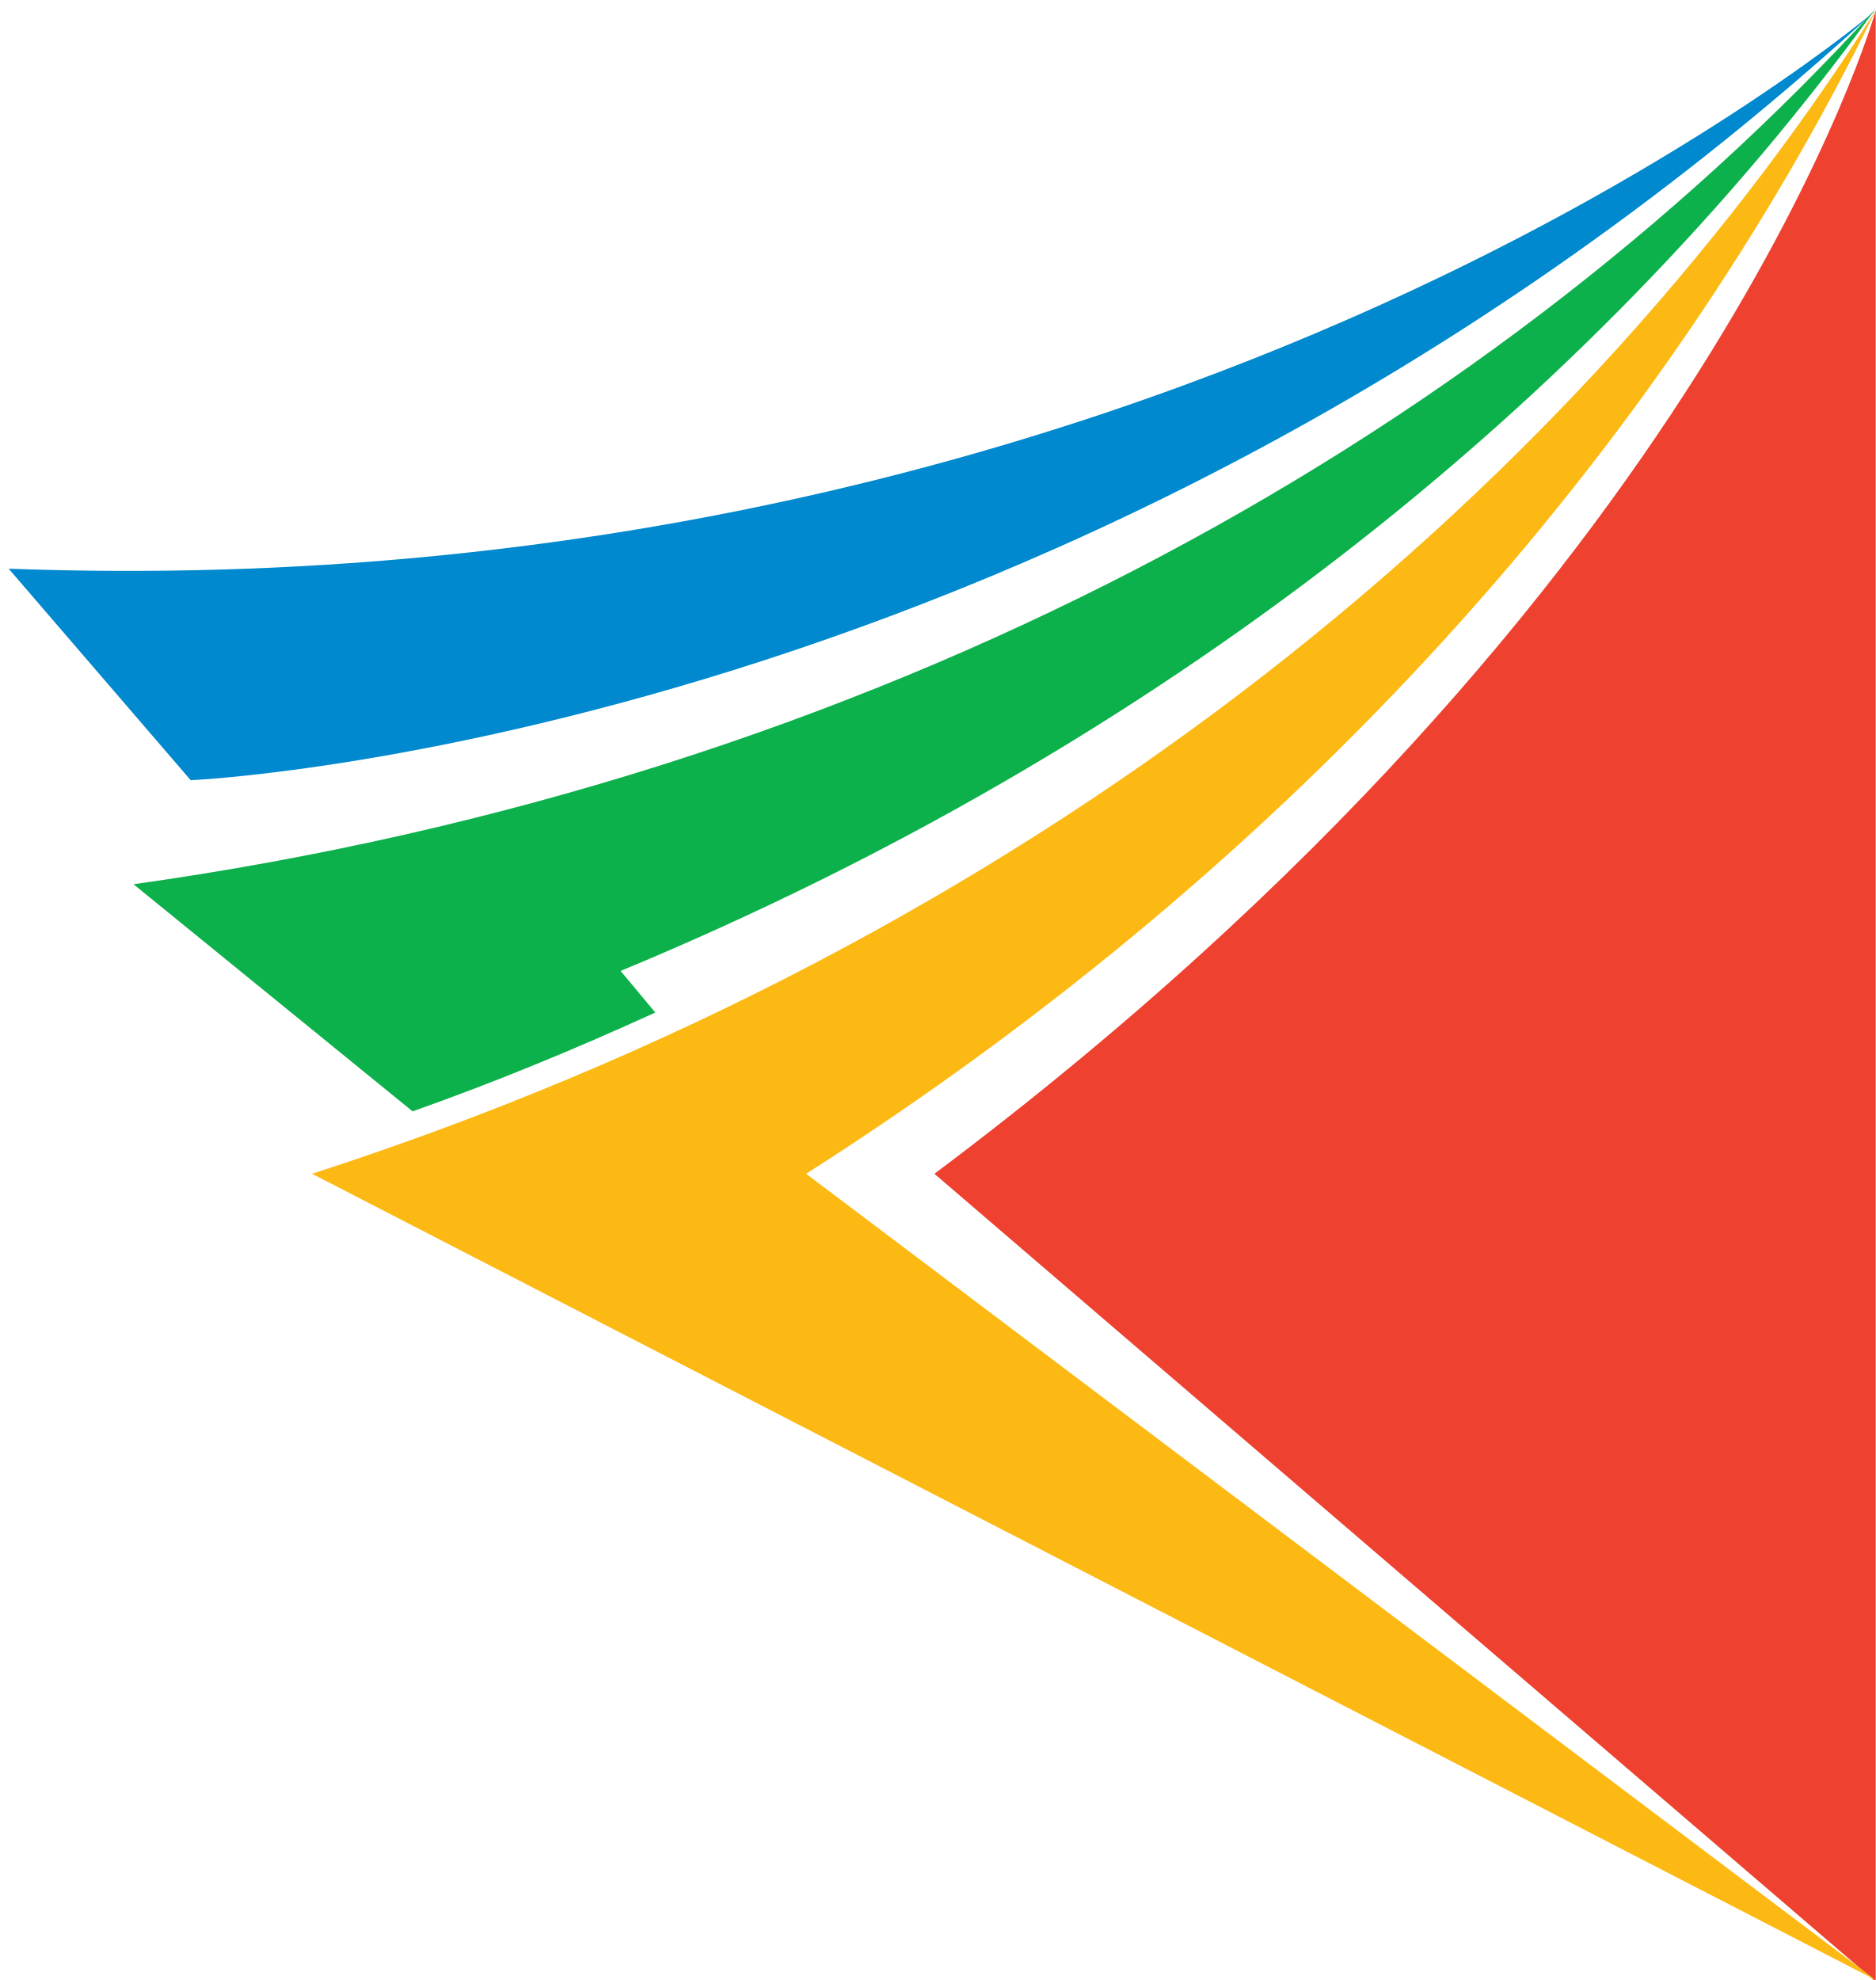
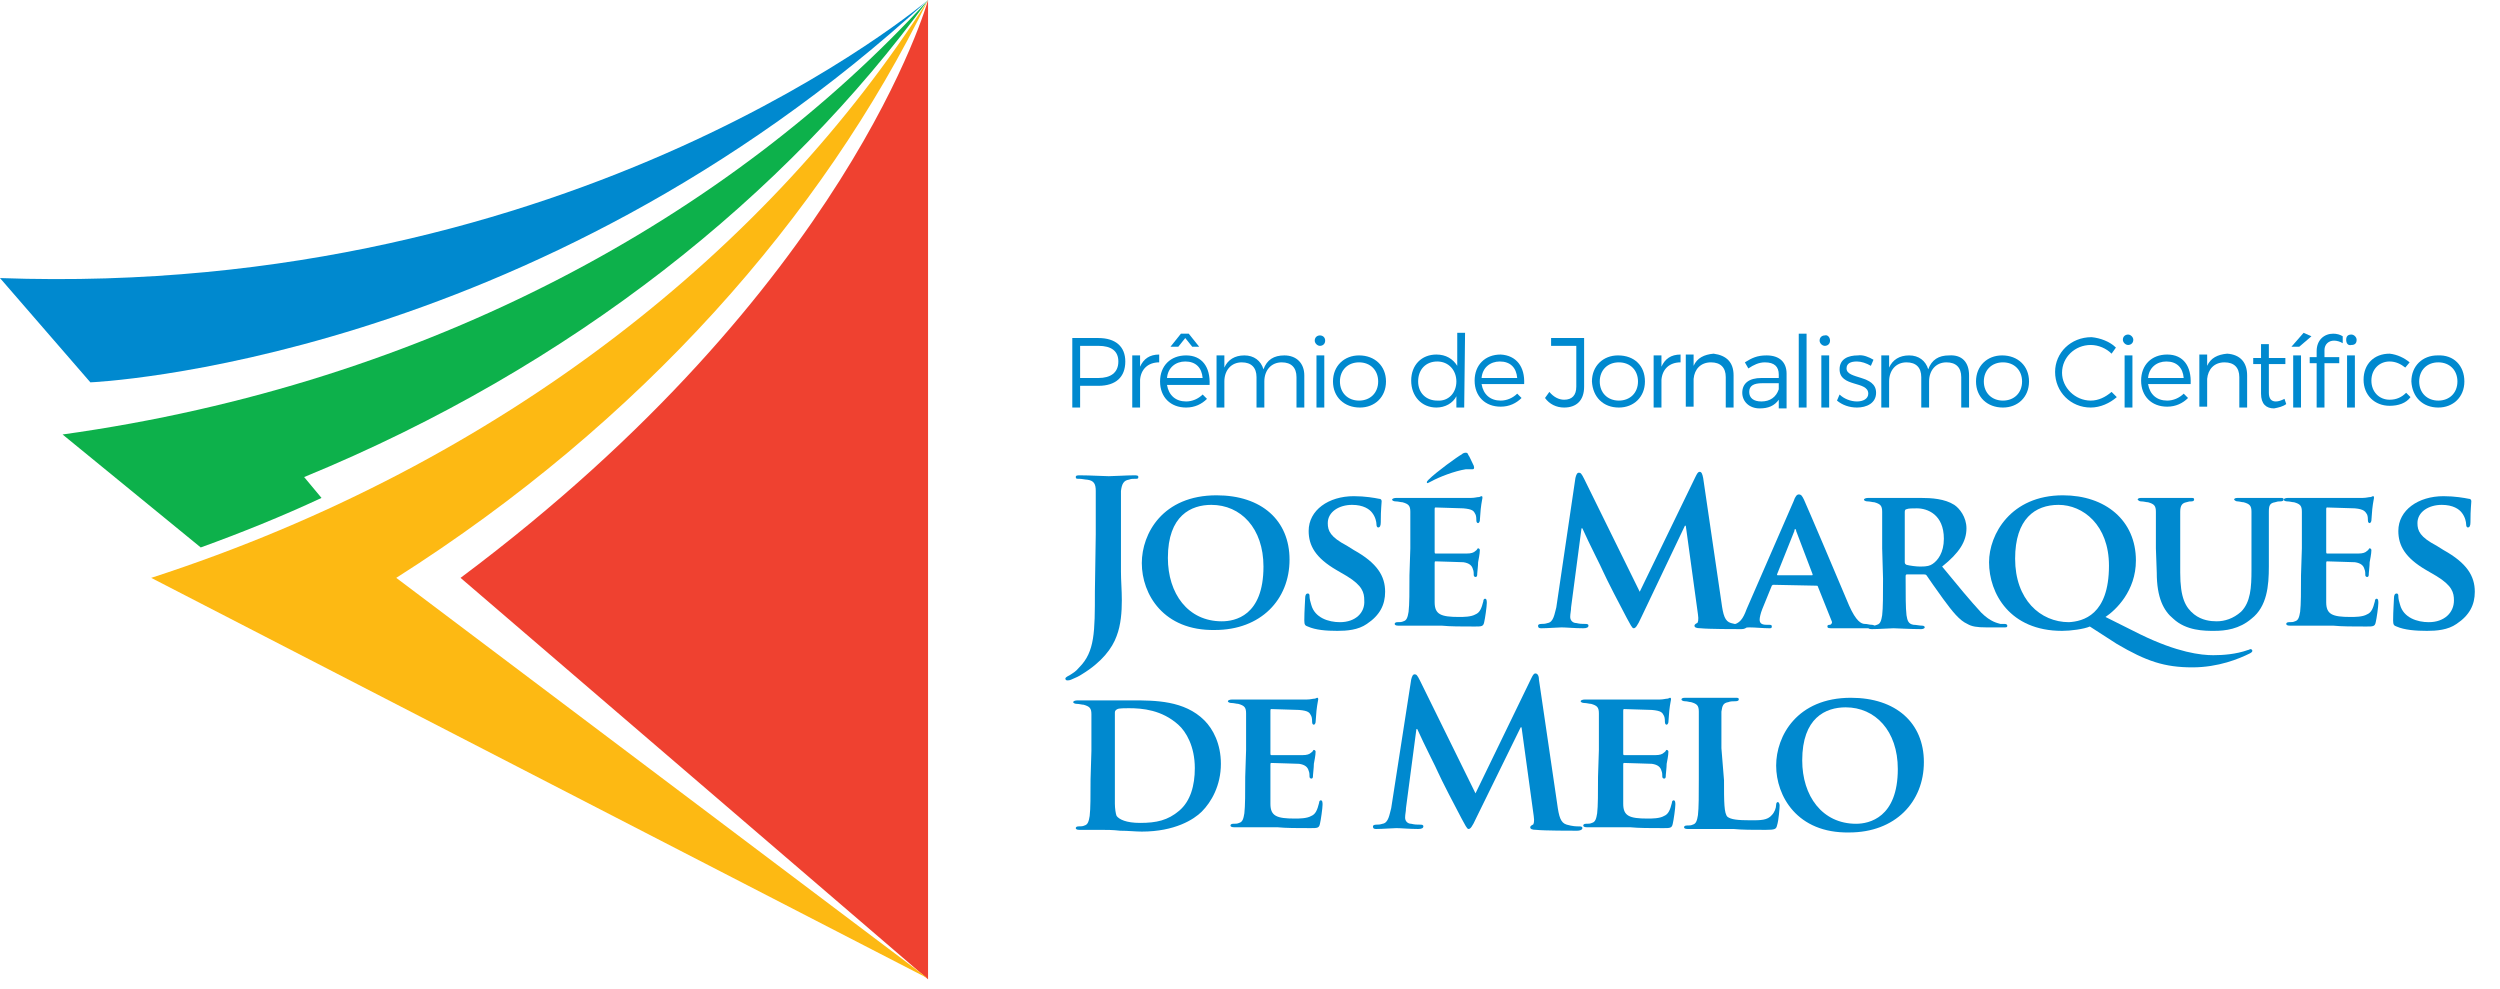
- <svg xmlns="http://www.w3.org/2000/svg" version="1.1" id="Camada_1" x="0px" y="0px" viewBox="0 0 108.2 114.2" style="enable-background:new 0 0 108.2 114.2;" xml:space="preserve">
+ <svg xmlns="http://www.w3.org/2000/svg" version="1.1" id="Camada_1" x="0px" y="0px" viewBox="0 0 287.7 113.8" style="enable-background:new 0 0 287.7 113.8;" xml:space="preserve">
  <style type="text/css">
- 	.st0{fill:#EF4130;}
- 	.st1{fill:#FDB913;}
- 	.st2{fill:#0DB14B;}
- 	.st3{fill:#0089CF;}
+ 	.st0{fill:#0089CF;}
+ 	.st1{fill:#EF4130;}
+ 	.st2{fill:#FDB913;}
+ 	.st3{fill:#0DB14B;}
</style>
-   <path class="st0" d="M108.2,0.6v113.7L53.9,67.7C99,33.9,108.2,0.6,108.2,0.6z" />
-   <path class="st1" d="M18,67.7c41.1-13.3,72.1-38.6,90.2-67.1C95.9,25.8,74.9,49.6,46.5,67.7l61.7,46.5L18,67.7z" />
-   <path class="st2" d="M35.8,56l2,2.4c-4.6,2.1-9.2,4-14,5.7L7.7,51c42.8-6,77.7-25.5,100.5-50.5C91.7,23.3,66.9,43.1,35.8,56z" />
-   <path class="st3" d="M108.2,0.6c0,0-40.6,34.7-107.7,32.2L11,45C11,45,62.3,42.8,108.2,0.6z" />
+   <g>
+     <g>
+       <path class="st0" d="M126.4,38.9c2,0,3.1,1,3.1,2.7c0,1.8-1.1,2.8-3.1,2.8l-2.1,0v2.5l-0.9,0l0-8L126.4,38.9z M124.3,43.5l2.1,0    c1.4,0,2.3-0.6,2.3-1.9c0-1.2-0.8-1.8-2.3-1.8l-2.1,0L124.3,43.5z" />
+       <path class="st0" d="M131.2,42.2c0.4-0.9,1.1-1.4,2.2-1.4l0,0.9c-1.3,0-2.1,0.8-2.2,2l0,3.2l-0.9,0l0-6l0.9,0L131.2,42.2z" />
+       <path class="st0" d="M139.2,44.3l-4.9,0c0.2,1.2,1,1.9,2.2,1.9c0.7,0,1.4-0.3,1.9-0.8l0.5,0.5c-0.6,0.6-1.4,1-2.4,1    c-1.8,0-3-1.2-3-3s1.2-3,3-3C138.3,40.9,139.3,42.2,139.2,44.3z M138.4,43.5c-0.1-1.2-0.8-1.9-2-1.9c-1.1,0-2,0.7-2.1,1.9    L138.4,43.5z M134.7,39.9l1.2-1.5l0.9,0l1.2,1.5l-0.8,0l-0.8-1l-0.8,1L134.7,39.9z" />
+       <path class="st0" d="M150.1,43.2l0,3.7l-0.9,0l0-3.5c0-1.1-0.6-1.7-1.7-1.7c-1.2,0-2,0.9-2,2.2l0,3l-0.9,0l0-3.5    c0-1.1-0.6-1.7-1.7-1.7c-1.2,0-2,0.9-2,2.2l0,3l-0.9,0l0-6l0.9,0l0,1.4c0.4-0.9,1.2-1.4,2.3-1.4c1.1,0,1.9,0.6,2.2,1.6    c0.4-1.1,1.2-1.6,2.4-1.6C149.2,40.9,150.1,41.8,150.1,43.2z" />
+       <path class="st0" d="M152.5,39.2c0,0.4-0.3,0.6-0.6,0.6c-0.3,0-0.6-0.3-0.6-0.6c0-0.4,0.3-0.6,0.6-0.6    C152.2,38.6,152.5,38.8,152.5,39.2z M151.5,46.9l0-6l0.9,0l0,6L151.5,46.9z" />
+       <path class="st0" d="M159.5,43.9c0,1.8-1.3,3-3,3c-1.8,0-3.1-1.2-3.1-3c0-1.8,1.3-3,3-3C158.2,40.9,159.5,42.1,159.5,43.9z     M154.2,43.9c0,1.3,0.9,2.2,2.2,2.2c1.3,0,2.2-0.9,2.2-2.2c0-1.3-0.9-2.2-2.2-2.2C155.1,41.7,154.2,42.6,154.2,43.9z" />
+       <path class="st0" d="M168.5,46.9l-0.9,0l0-1.3c-0.4,0.8-1.3,1.3-2.3,1.3c-1.7,0-2.9-1.3-2.9-3.1c0-1.8,1.2-3,2.9-3    c1.1,0,1.9,0.5,2.4,1.3l0-3.8l0.9,0L168.5,46.9z M167.6,43.9c0-1.3-0.9-2.3-2.2-2.3c-1.3,0-2.2,0.9-2.2,2.3c0,1.3,0.9,2.2,2.2,2.2    C166.7,46.2,167.6,45.2,167.6,43.9z" />
+       <path class="st0" d="M175.4,44.2l-4.9,0c0.2,1.2,1,1.9,2.2,1.9c0.7,0,1.4-0.3,1.9-0.8l0.5,0.5c-0.6,0.6-1.4,1-2.4,1    c-1.8,0-3-1.2-3-3s1.2-3,3-3C174.5,40.9,175.5,42.2,175.4,44.2z M174.6,43.5c-0.1-1.2-0.8-1.9-2-1.9c-1.1,0-2,0.7-2.1,1.9    L174.6,43.5z" />
+       <path class="st0" d="M182.3,44.5c0,1.6-0.9,2.4-2.3,2.4c-0.9,0-1.7-0.4-2.2-1.1l0.5-0.7c0.5,0.6,1.1,0.9,1.7,0.9    c0.9,0,1.4-0.5,1.4-1.5l0-4.7l-2.9,0l0-0.9l3.8,0L182.3,44.5z" />
+       <path class="st0" d="M189.3,43.9c0,1.8-1.3,3-3,3c-1.8,0-3-1.2-3.1-3c0-1.8,1.3-3,3-3C188.1,40.9,189.3,42.1,189.3,43.9z     M184.1,43.9c0,1.3,0.9,2.2,2.2,2.2c1.3,0,2.2-0.9,2.2-2.2c0-1.3-0.9-2.2-2.2-2.2C185,41.7,184.1,42.6,184.1,43.9z" />
+       <path class="st0" d="M191.2,42.2c0.4-0.9,1.1-1.4,2.2-1.4l0,0.9c-1.3,0-2.1,0.8-2.2,2l0,3.2l-0.9,0l0-6l0.9,0L191.2,42.2z" />
+       <path class="st0" d="M199.5,43.2l0,3.7l-0.9,0l0-3.5c0-1.1-0.6-1.7-1.7-1.7c-1.2,0-1.9,0.8-2,1.9l0,3.2l-0.9,0l0-6l0.9,0l0,1.3    c0.4-0.9,1.2-1.3,2.3-1.4C198.7,40.9,199.5,41.7,199.5,43.2z" />
+       <path class="st0" d="M204.7,46c-0.5,0.7-1.2,1-2.2,1c-1.2,0-2-0.8-2-1.8c0-1.1,0.8-1.7,2.2-1.7l2,0l0-0.4c0-0.9-0.5-1.4-1.6-1.4    c-0.7,0-1.3,0.3-1.9,0.7l-0.4-0.7c0.8-0.5,1.4-0.8,2.5-0.8c1.5,0,2.3,0.8,2.3,2.1l0,4l-0.9,0L204.7,46z M204.7,44.8l0-0.7l-1.9,0    c-1,0-1.5,0.3-1.5,1c0,0.7,0.5,1.1,1.4,1.1C203.7,46.2,204.4,45.7,204.7,44.8z" />
+       <path class="st0" d="M207,46.9l0-8.5l0.9,0l0,8.5L207,46.9z" />
+       <path class="st0" d="M210.6,39.2c0,0.4-0.3,0.6-0.6,0.6c-0.3,0-0.6-0.3-0.6-0.6c0-0.4,0.3-0.6,0.6-0.6    C210.3,38.5,210.6,38.8,210.6,39.2z M209.6,46.9l0-6l0.9,0l0,6L209.6,46.9z" />
+       <path class="st0" d="M215.6,41.4l-0.3,0.7c-0.5-0.3-1.1-0.5-1.6-0.5c-0.7,0-1.2,0.2-1.2,0.8c0,1.3,3.4,0.7,3.4,2.8    c0,1.2-1.1,1.7-2.2,1.7c-0.9,0-1.7-0.3-2.3-0.8l0.3-0.7c0.5,0.5,1.3,0.8,2,0.8c0.7,0,1.3-0.3,1.3-0.9c0-1.5-3.3-0.7-3.3-2.8    c0-1.2,1-1.6,2.1-1.6C214.4,40.8,215.1,41.1,215.6,41.4z" />
+       <path class="st0" d="M226.6,43.2l0,3.7l-0.9,0l0-3.5c0-1.1-0.6-1.7-1.7-1.7c-1.2,0-2,0.9-2,2.2l0,3l-0.9,0l0-3.5    c0-1.1-0.6-1.7-1.7-1.7c-1.2,0-2,0.9-2,2.2l0,3l-0.9,0l0-6l0.9,0l0,1.4c0.4-0.9,1.2-1.4,2.3-1.4c1.1,0,1.9,0.6,2.2,1.6    c0.4-1.1,1.2-1.6,2.4-1.6C225.8,40.8,226.6,41.7,226.6,43.2z" />
+       <path class="st0" d="M233.5,43.9c0,1.8-1.3,3-3,3c-1.8,0-3.1-1.2-3.1-3c0-1.8,1.3-3,3-3C232.2,40.9,233.5,42.1,233.5,43.9z     M228.3,43.9c0,1.3,0.9,2.2,2.2,2.2c1.3,0,2.2-0.9,2.2-2.2c0-1.3-0.9-2.2-2.2-2.2C229.2,41.7,228.3,42.6,228.3,43.9z" />
+       <path class="st0" d="M243.5,40l-0.5,0.7c-0.6-0.6-1.5-1-2.4-1c-1.8,0-3.3,1.4-3.3,3.2c0,1.7,1.5,3.2,3.3,3.2c0.9,0,1.7-0.4,2.4-1    l0.6,0.6c-0.8,0.7-1.9,1.2-3,1.2c-2.3,0-4.1-1.8-4.1-4.1c0-2.2,1.8-4,4.2-4C241.7,38.9,242.8,39.3,243.5,40z" />
+       <path class="st0" d="M245.5,39.1c0,0.4-0.3,0.6-0.6,0.6c-0.3,0-0.6-0.3-0.6-0.6c0-0.4,0.3-0.6,0.6-0.6    C245.2,38.5,245.5,38.8,245.5,39.1z M244.5,46.9l0-6l0.9,0l0,6L244.5,46.9z" />
+       <path class="st0" d="M252.1,44.2l-4.9,0c0.2,1.2,1,1.9,2.2,1.9c0.7,0,1.4-0.3,1.9-0.8l0.5,0.5c-0.6,0.6-1.4,1-2.4,1    c-1.8,0-3-1.2-3-3c0-1.8,1.2-3,3-3C251.3,40.8,252.2,42.2,252.1,44.2z M251.3,43.5c-0.1-1.2-0.8-1.9-2-1.9c-1.1,0-2,0.7-2.1,1.9    L251.3,43.5z" />
+       <path class="st0" d="M258.6,43.2l0,3.7l-0.9,0l0-3.5c0-1.1-0.6-1.7-1.7-1.7c-1.2,0-1.9,0.8-2,1.9l0,3.2l-0.9,0l0-6l0.9,0l0,1.3    c0.4-0.9,1.2-1.3,2.3-1.4C257.8,40.8,258.6,41.7,258.6,43.2z" />
+       <path class="st0" d="M263.1,46.5c-0.4,0.3-0.9,0.4-1.4,0.5c-0.9,0-1.5-0.5-1.5-1.7l0-3.4l-0.9,0l0-0.7l0.9,0l0-1.6l0.9,0l0,1.6    l1.9,0l0,0.7l-1.9,0l0,3.3c0,0.7,0.3,1,0.8,1c0.3,0,0.6-0.1,1-0.3L263.1,46.5z" />
+       <path class="st0" d="M264.6,39.9l-0.9,0l1.4-1.6l0.9,0.4L264.6,39.9z M263.9,46.9l0-6l0.9,0l0,6L263.9,46.9z" />
+       <path class="st0" d="M266.6,40.4c0-1.3,0.9-2,1.9-2c0.4,0,0.8,0.1,1.1,0.3l0,0.8c-0.3-0.2-0.7-0.3-1-0.3c-0.6,0-1.1,0.4-1.1,1.1    l0,0.8l1.7,0l0,0.7l-1.7,0l0,5.1l-0.9,0l0-5.1l-0.8,0l0-0.7l0.8,0L266.6,40.4z M270,39.1c0-0.4,0.2-0.6,0.6-0.6    c0.3,0,0.6,0.3,0.6,0.6c0,0.4-0.2,0.6-0.6,0.6C270.2,39.8,270,39.5,270,39.1z M271,40.9l0,6l-0.9,0l0-6L271,40.9z" />
+       <path class="st0" d="M277.3,41.7l-0.5,0.6c-0.5-0.4-1.1-0.7-1.8-0.7c-1.2,0-2.1,0.9-2.1,2.2c0,1.3,0.9,2.2,2.1,2.2    c0.8,0,1.4-0.3,1.9-0.8l0.5,0.5c-0.5,0.7-1.4,1-2.4,1c-1.7,0-3-1.2-3-3s1.2-3,3-3C275.9,40.8,276.7,41.2,277.3,41.7z" />
+       <path class="st0" d="M283.6,43.9c0,1.8-1.3,3-3,3c-1.8,0-3-1.2-3.1-3c0-1.8,1.3-3,3-3C282.4,40.8,283.6,42.1,283.6,43.9z     M278.4,43.9c0,1.3,0.9,2.2,2.2,2.2c1.3,0,2.2-0.9,2.2-2.2c0-1.3-0.9-2.2-2.2-2.2C279.3,41.7,278.4,42.6,278.4,43.9z" />
+     </g>
+     <g>
+       <g>
+         <path class="st0" d="M126.1,61.5c0-3.6,0-4.2,0-5c0-0.8-0.2-1.2-1-1.3c-0.2,0-0.6-0.1-0.9-0.1c-0.3,0-0.4,0-0.4-0.2     c0-0.2,0.2-0.2,0.5-0.2c1.2,0,2.7,0.1,3.3,0.1c0.6,0,2-0.1,2.9-0.1c0.3,0,0.5,0,0.5,0.2c0,0.2-0.1,0.2-0.4,0.2     c-0.3,0-0.4,0-0.7,0.1c-0.6,0.1-0.8,0.5-0.9,1.3c0,0.7,0,1.4,0,5l0,4.3c0,1,0.1,2.1,0.1,3.3c0,1.3-0.1,2.8-0.6,4.1     c-0.5,1.4-1.7,3-4,4.4c-0.3,0.2-0.7,0.4-1.2,0.6c-0.2,0.1-0.4,0.1-0.5,0.1c-0.1,0-0.2-0.1-0.2-0.2c0-0.1,0.1-0.2,0.5-0.4     c0.3-0.2,0.7-0.4,1.1-0.9c1.8-1.8,1.8-4.1,1.8-8.7L126.1,61.5z" />
+         <path class="st0" d="M131.4,64.8c0-3.4,2.4-7.8,8.6-7.8c5.2,0,8.4,2.9,8.4,7.4c0,4.6-3.3,8.1-8.6,8.1     C133.9,72.6,131.4,68.4,131.4,64.8z M145.4,65.2c0-4.4-2.6-7.1-6-7.1c-2.3,0-5,1.2-5,6.1c0,4.1,2.3,7.3,6.2,7.3     C142.1,71.5,145.4,70.9,145.4,65.2z" />
+         <path class="st0" d="M150.5,72.1c-0.3-0.1-0.4-0.2-0.4-0.7c0-1.1,0.1-2.3,0.1-2.6c0-0.3,0.1-0.5,0.3-0.5c0.2,0,0.2,0.2,0.2,0.3     c0,0.3,0.1,0.7,0.2,1c0.4,1.5,2,2,3.3,2c1.8,0,2.9-1.1,2.8-2.5c0-0.9-0.2-1.7-2-2.8l-1.2-0.7c-2.4-1.4-3.2-2.8-3.2-4.5     c0-2.4,2.3-4,5.2-4c1.3,0,2.4,0.2,2.9,0.3c0.2,0,0.3,0.1,0.3,0.3c0,0.3-0.1,0.8-0.1,2.4c0,0.4-0.1,0.6-0.3,0.6     c-0.1,0-0.2-0.1-0.2-0.4c0-0.2-0.1-0.8-0.5-1.3c-0.3-0.4-1-0.9-2.3-0.9c-1.5,0-2.8,0.8-2.8,2.1c0,0.9,0.3,1.6,2.2,2.6l0.8,0.5     c2.7,1.5,3.6,3,3.6,4.8c0,1.5-0.6,2.7-2.1,3.7c-1,0.7-2.3,0.8-3.4,0.8C152.6,72.6,151.4,72.5,150.5,72.1z" />
+         <path class="st0" d="M162.3,63.1c0-3,0-3.6,0-4.2c0-0.7-0.2-0.9-0.9-1.1c-0.2,0-0.5-0.1-0.8-0.1c-0.2,0-0.4-0.1-0.4-0.2     c0-0.1,0.2-0.2,0.5-0.2c1.1,0,2.4,0,3,0c0.7,0,5.2,0,5.6,0c0.4,0,0.7-0.1,0.9-0.1c0.1,0,0.2-0.1,0.3-0.1c0.1,0,0.1,0.1,0.1,0.2     c0,0.1-0.1,0.4-0.2,1.3c0,0.2-0.1,1.1-0.1,1.3c0,0.1-0.1,0.3-0.2,0.3c-0.1,0-0.2-0.1-0.2-0.3c0-0.1,0-0.5-0.1-0.7     c-0.2-0.4-0.3-0.6-1.4-0.7c-0.4,0-2.8-0.1-3.2-0.1c-0.1,0-0.1,0.1-0.1,0.2l0,4.9c0,0.1,0,0.2,0.1,0.2c0.5,0,3.1,0,3.6,0     c0.5,0,0.8-0.1,1-0.3c0.2-0.1,0.2-0.3,0.3-0.3c0.1,0,0.2,0.1,0.2,0.2c0,0.1,0,0.4-0.2,1.4c0,0.4-0.1,1.2-0.1,1.3     c0,0.2,0,0.4-0.2,0.4c-0.1,0-0.2-0.1-0.2-0.2c0-0.2,0-0.5-0.1-0.7c-0.1-0.4-0.4-0.7-1.1-0.8c-0.4,0-2.7-0.1-3.2-0.1     c-0.1,0-0.1,0.1-0.1,0.2l0,1.6c0,0.7,0,2.4,0,2.9c0,1.4,0.7,1.7,2.8,1.7c0.5,0,1.4,0,1.9-0.3c0.5-0.2,0.7-0.7,0.9-1.5     c0-0.2,0.1-0.3,0.2-0.3c0.2,0,0.2,0.3,0.2,0.5c0,0.4-0.2,1.8-0.3,2.2c-0.1,0.5-0.3,0.5-1.1,0.5c-1.5,0-2.8,0-3.8-0.1     c-1,0-1.8,0-2.4,0c-0.2,0-0.7,0-1.2,0c-0.5,0-1,0-1.4,0c-0.3,0-0.4-0.1-0.4-0.2c0-0.1,0.1-0.2,0.3-0.2c0.3,0,0.5,0,0.7-0.1     c0.4-0.1,0.5-0.5,0.6-1.1c0.1-0.8,0.1-2.4,0.1-4.2L162.3,63.1z M169.6,53.6c0.1,0.3,0,0.4-0.1,0.4c-0.1,0-0.3,0-0.8,0     c-1.3,0.2-3.1,0.9-4,1.4c-0.2,0.1-0.4,0.2-0.4,0.2c0,0-0.1,0-0.1-0.1c0-0.1,0.1-0.2,0.2-0.3c0.9-0.9,3.4-2.7,3.8-2.9     c0.2-0.2,0.4-0.2,0.5-0.2c0.2,0,0.2,0.1,0.3,0.3C169.1,52.5,169.3,53,169.6,53.6z" />
+         <path class="st0" d="M181.3,55c0.1-0.4,0.2-0.6,0.4-0.6c0.2,0,0.3,0.1,0.6,0.7l6.4,13l6.4-13.2c0.2-0.4,0.3-0.6,0.5-0.6     c0.2,0,0.3,0.2,0.4,0.7l2.1,14.3c0.2,1.5,0.4,2.2,1.1,2.4c0.7,0.2,1.1,0.2,1.4,0.2c0.2,0,0.4,0,0.4,0.2c0,0.2-0.3,0.3-0.6,0.3     c-0.6,0-3.8,0-4.7-0.1c-0.5,0-0.7-0.1-0.7-0.3c0-0.1,0.1-0.2,0.3-0.3c0.1,0,0.2-0.4,0.1-1l-1.4-10.2l-0.1,0L188.9,71     c-0.5,1.1-0.7,1.3-0.9,1.3c-0.2,0-0.4-0.5-0.8-1.2c-0.6-1.1-2.4-4.6-2.7-5.3c-0.2-0.5-1.6-3.2-2.4-5l-0.1,0l-1.2,9.1     c0,0.4-0.1,0.7-0.1,1.1c0,0.4,0.3,0.7,0.7,0.7c0.4,0.1,0.7,0.1,1,0.1c0.2,0,0.4,0,0.4,0.2c0,0.2-0.2,0.3-0.6,0.3     c-1,0-2-0.1-2.5-0.1c-0.4,0-1.6,0.1-2.3,0.1c-0.2,0-0.4,0-0.4-0.3c0-0.1,0.1-0.2,0.4-0.2c0.2,0,0.4,0,0.7-0.1     c0.7-0.1,0.8-1.1,1-1.8L181.3,55z" />
+         <path class="st0" d="M204.1,67.3c-0.1,0-0.1,0-0.2,0.1l-1.1,2.7c-0.2,0.5-0.3,1-0.3,1.2c0,0.4,0.2,0.6,0.8,0.6l0.3,0     c0.3,0,0.3,0.1,0.3,0.2c0,0.2-0.1,0.2-0.3,0.2c-0.7,0-1.6-0.1-2.3-0.1c-0.2,0-1.3,0.1-2.4,0.1c-0.3,0-0.4,0-0.4-0.2     c0-0.1,0.1-0.2,0.2-0.2c0.2,0,0.4,0,0.6,0c0.9-0.1,1.3-0.7,1.7-1.8l5.4-12.4c0.2-0.6,0.4-0.8,0.6-0.8c0.3,0,0.4,0.2,0.6,0.6     c0.5,1.1,3.9,9.1,5.2,12.2c0.8,1.8,1.4,2.1,1.8,2.1c0.3,0,0.5,0.1,0.8,0.1c0.2,0,0.3,0.1,0.3,0.2c0,0.2-0.1,0.2-0.9,0.2     c-0.7,0-2.2,0-3.9,0c-0.4,0-0.6,0-0.6-0.2c0-0.1,0-0.2,0.3-0.2c0.1,0,0.3-0.2,0.2-0.4l-1.6-4c0-0.1-0.1-0.1-0.2-0.1L204.1,67.3z      M208.5,66.2c0.1,0,0.1,0,0.1-0.1l-1.9-5c0-0.1,0-0.2-0.1-0.2c-0.1,0-0.1,0.1-0.1,0.2l-2,5c0,0.1,0,0.1,0.1,0.1L208.5,66.2z" />
+         <path class="st0" d="M216.6,63.1c0-3,0-3.6,0-4.2c0-0.7-0.2-0.9-0.9-1.1c-0.2,0-0.5-0.1-0.8-0.1c-0.2,0-0.4-0.1-0.4-0.2     c0-0.1,0.2-0.2,0.5-0.2c1.1,0,2.4,0,2.8,0c0.7,0,2.6,0,3.2,0c1.3,0,2.8,0.1,3.9,0.8c0.6,0.4,1.4,1.4,1.4,2.7     c0,1.5-0.8,2.8-2.8,4.4c1.8,2.2,3.3,4,4.5,5.3c1.1,1.1,1.9,1.2,2.2,1.3c0.2,0,0.3,0,0.5,0c0.2,0,0.3,0.1,0.3,0.2     c0,0.2-0.1,0.2-0.4,0.2l-2,0c-1.1,0-1.7-0.1-2.2-0.4c-0.9-0.4-1.7-1.4-2.8-2.9c-0.8-1.1-1.7-2.4-1.9-2.7     c-0.1-0.1-0.2-0.1-0.4-0.1l-1.8,0c-0.1,0-0.2,0-0.2,0.2l0,0.3c0,1.8,0,3.4,0.1,4.2c0.1,0.6,0.2,1,0.8,1.1c0.3,0,0.7,0.1,1,0.1     c0.2,0,0.3,0.1,0.3,0.2c0,0.1-0.2,0.2-0.4,0.2c-1.2,0-2.9-0.1-3.2-0.1c-0.4,0-1.7,0.1-2.5,0.1c-0.3,0-0.4-0.1-0.4-0.2     c0-0.1,0.1-0.2,0.3-0.2c0.3,0,0.5,0,0.7-0.1c0.4-0.1,0.5-0.5,0.6-1.1c0.1-0.8,0.1-2.4,0.1-4.2L216.6,63.1z M219.2,64.6     c0,0.2,0,0.3,0.2,0.4c0.4,0.1,1.1,0.2,1.6,0.2c0.8,0,1.1-0.1,1.4-0.3c0.6-0.4,1.3-1.3,1.3-2.9c0-2.8-1.9-3.5-3.1-3.5     c-0.5,0-1,0-1.2,0.1c-0.1,0-0.2,0.1-0.2,0.3L219.2,64.6z" />
+         <path class="st0" d="M240.5,72.1c-0.7,0.3-2.2,0.5-3.2,0.5c-6,0-8.4-4.3-8.4-7.9c0-3.2,2.5-7.7,8.5-7.7c4.9,0,8.4,2.9,8.4,7.5     c0,3.5-2.3,5.7-3.5,6.5l4,2c4.3,2.1,7,2.4,8.4,2.4c1.1,0,2.6-0.1,4-0.6c0.1,0,0.2-0.1,0.3-0.1c0.1,0,0.2,0.1,0.2,0.2     c0,0.1-0.1,0.2-0.3,0.3c-1.2,0.6-3.6,1.6-6.6,1.6c-3.2,0-5.3-0.7-8.7-2.7L240.5,72.1z M242.7,65.1c0-4.7-3-7-5.8-7     c-2.7,0-5,1.6-5,6.2c0,4.7,2.9,7.3,6.2,7.3C239.7,71.5,242.7,70.8,242.7,65.1z" />
+         <path class="st0" d="M248.1,63.1c0-3,0-3.6,0-4.2c0-0.7-0.2-0.9-0.9-1.1c-0.2,0-0.5-0.1-0.8-0.1c-0.2,0-0.3-0.1-0.4-0.2     c0-0.1,0.1-0.2,0.4-0.2c1.1,0,2.5,0,3.1,0c0.5,0,1.9,0,2.6,0c0.3,0,0.4,0,0.4,0.2c0,0.1-0.1,0.2-0.3,0.2c-0.2,0-0.3,0-0.6,0.1     c-0.5,0.1-0.7,0.4-0.7,1.1c0,0.6,0,1.2,0,4.2l0,2.8c0,2.9,0.6,4,1.6,4.8c0.9,0.7,1.9,0.8,2.6,0.8c0.9,0,1.9-0.3,2.8-1.1     c1.1-1.1,1.2-2.8,1.2-4.8l0-2.5c0-3,0-3.6,0-4.2c0-0.7-0.2-0.9-0.9-1.1c-0.2,0-0.5-0.1-0.7-0.1c-0.2,0-0.3-0.1-0.4-0.2     c0-0.1,0.1-0.2,0.4-0.2c1.1,0,2.4,0,2.5,0c0.2,0,1.6,0,2.4,0c0.3,0,0.4,0,0.4,0.2c0,0.1-0.1,0.2-0.4,0.2c-0.2,0-0.3,0-0.6,0.1     c-0.6,0.1-0.7,0.4-0.7,1.1c0,0.6,0,1.2,0,4.2l0,2.1c0,2.2-0.2,4.6-2,6c-1.4,1.2-3,1.4-4.3,1.4c-1.1,0-3.2,0-4.7-1.4     c-1.1-0.9-1.9-2.4-1.9-5.3L248.1,63.1z" />
+         <path class="st0" d="M264.9,63.1c0-3,0-3.6,0-4.2c0-0.7-0.2-0.9-0.9-1.1c-0.2,0-0.5-0.1-0.8-0.1c-0.2,0-0.4-0.1-0.4-0.2     c0-0.1,0.2-0.2,0.5-0.2c1.1,0,2.4,0,3,0c0.7,0,5.2,0,5.6,0c0.4,0,0.7-0.1,0.9-0.1c0.1,0,0.2-0.1,0.3-0.1c0.1,0,0.1,0.1,0.1,0.2     c0,0.1-0.1,0.4-0.2,1.3c0,0.2-0.1,1.1-0.1,1.3c0,0.1-0.1,0.3-0.2,0.3c-0.1,0-0.2-0.1-0.2-0.3c0-0.1,0-0.5-0.1-0.7     c-0.2-0.3-0.3-0.6-1.4-0.7c-0.4,0-2.8-0.1-3.2-0.1c-0.1,0-0.1,0.1-0.1,0.2l0,4.9c0,0.1,0,0.2,0.1,0.2c0.5,0,3.1,0,3.6,0     c0.5,0,0.8-0.1,1-0.3c0.2-0.1,0.2-0.3,0.3-0.3s0.2,0.1,0.2,0.2c0,0.1,0,0.4-0.2,1.4c0,0.4-0.1,1.2-0.1,1.3c0,0.2,0,0.4-0.2,0.4     c-0.1,0-0.2-0.1-0.2-0.2c0-0.2,0-0.5-0.1-0.7c-0.1-0.4-0.4-0.7-1.1-0.8c-0.4,0-2.7-0.1-3.2-0.1c-0.1,0-0.1,0.1-0.1,0.2l0,1.6     c0,0.7,0,2.4,0,2.9c0,1.4,0.7,1.7,2.8,1.7c0.5,0,1.4,0,1.9-0.3c0.5-0.2,0.7-0.7,0.9-1.5c0-0.2,0.1-0.3,0.2-0.3     c0.2,0,0.2,0.3,0.2,0.5c0,0.4-0.2,1.8-0.3,2.2c-0.1,0.5-0.3,0.5-1.1,0.5c-1.5,0-2.8,0-3.8-0.1c-1,0-1.8,0-2.4,0     c-0.2,0-0.7,0-1.2,0c-0.5,0-1,0-1.4,0c-0.3,0-0.4-0.1-0.4-0.2c0-0.1,0.1-0.2,0.3-0.2c0.3,0,0.5,0,0.7-0.1     c0.4-0.1,0.5-0.5,0.6-1.1c0.1-0.8,0.1-2.4,0.1-4.2L264.9,63.1z" />
+         <path class="st0" d="M275.8,72.1c-0.3-0.1-0.4-0.2-0.4-0.7c0-1.1,0.1-2.3,0.1-2.6c0-0.3,0.1-0.5,0.3-0.5c0.2,0,0.2,0.2,0.2,0.3     c0,0.3,0.1,0.7,0.2,1c0.4,1.5,2,2,3.3,2c1.8,0,2.9-1.1,2.9-2.5c0-0.9-0.2-1.7-2-2.8l-1.2-0.7c-2.4-1.4-3.2-2.8-3.2-4.5     c0-2.4,2.3-4,5.2-4c1.3,0,2.4,0.2,2.9,0.3c0.2,0,0.3,0.1,0.3,0.3c0,0.3-0.1,0.8-0.1,2.4c0,0.4-0.1,0.6-0.3,0.6     c-0.1,0-0.2-0.1-0.2-0.4c0-0.2-0.1-0.8-0.5-1.3c-0.3-0.4-1-0.9-2.3-0.9c-1.5,0-2.8,0.8-2.8,2.1c0,0.9,0.3,1.6,2.2,2.6l0.8,0.5     c2.7,1.5,3.6,3,3.6,4.8c0,1.5-0.6,2.7-2.1,3.7c-1,0.7-2.3,0.8-3.4,0.8C278,72.6,276.7,72.5,275.8,72.1z" />
+         <path class="st0" d="M125.6,86.4c0-3,0-3.6,0-4.2c0-0.7-0.2-0.9-0.9-1.1c-0.2,0-0.5-0.1-0.8-0.1c-0.2,0-0.4-0.1-0.4-0.2     c0-0.1,0.2-0.2,0.5-0.2c1.1,0,2.4,0,3,0c0.6,0,2.1,0,3.3,0c2.6,0,6,0,8.3,2.3c1,1,1.9,2.7,1.9,5c0,2.5-1.1,4.4-2.2,5.5     c-0.9,0.9-3.1,2.3-6.9,2.3c-0.7,0-1.6-0.1-2.5-0.1c-0.8-0.1-1.6-0.1-2.1-0.1c-0.2,0-0.7,0-1.2,0c-0.5,0-1,0-1.4,0     c-0.3,0-0.4-0.1-0.4-0.2c0-0.1,0.1-0.2,0.3-0.2c0.3,0,0.5,0,0.7-0.1c0.4-0.1,0.5-0.5,0.6-1.1c0.1-0.8,0.1-2.4,0.1-4.2L125.6,86.4     z M128.3,88.5c0,2.1,0,3.6,0,4c0,0.5,0.1,1.2,0.2,1.4c0.3,0.4,1.1,0.8,2.7,0.8c1.9,0,3.2-0.3,4.5-1.4c1.3-1.1,1.8-2.9,1.8-4.9     c0-2.5-1-4.2-1.9-5c-1.9-1.7-4.1-1.9-5.7-1.9c-0.4,0-1.1,0-1.3,0.1c-0.2,0.1-0.3,0.2-0.3,0.4c0,0.7,0,2.3,0,3.9L128.3,88.5z" />
+         <path class="st0" d="M143.4,86.3c0-3,0-3.6,0-4.2c0-0.7-0.2-0.9-0.9-1.1c-0.2,0-0.5-0.1-0.8-0.1c-0.2,0-0.4-0.1-0.4-0.2     c0-0.1,0.2-0.2,0.5-0.2c1.1,0,2.4,0,3,0c0.7,0,5.2,0,5.6,0c0.4,0,0.7-0.1,0.9-0.1c0.1,0,0.2-0.1,0.3-0.1c0.1,0,0.1,0.1,0.1,0.2     c0,0.1-0.1,0.4-0.2,1.3c0,0.2-0.1,1.1-0.1,1.3c0,0.1-0.1,0.3-0.2,0.3c-0.1,0-0.2-0.1-0.2-0.3c0-0.1,0-0.5-0.1-0.7     c-0.2-0.4-0.3-0.6-1.4-0.7c-0.4,0-2.8-0.1-3.2-0.1c-0.1,0-0.1,0.1-0.1,0.2l0,4.9c0,0.1,0,0.2,0.1,0.2c0.5,0,3.1,0,3.6,0     c0.5,0,0.8-0.1,1-0.3c0.2-0.1,0.2-0.3,0.3-0.3c0.1,0,0.2,0.1,0.2,0.2c0,0.1,0,0.4-0.2,1.4c0,0.4-0.1,1.2-0.1,1.3     c0,0.2,0,0.4-0.2,0.4c-0.1,0-0.2-0.1-0.2-0.2c0-0.2,0-0.5-0.1-0.7c-0.1-0.4-0.4-0.7-1.1-0.8c-0.4,0-2.7-0.1-3.2-0.1     c-0.1,0-0.1,0.1-0.1,0.2l0,1.6c0,0.7,0,2.4,0,2.9c0,1.4,0.7,1.7,2.8,1.7c0.5,0,1.4,0,1.9-0.3c0.5-0.2,0.7-0.7,0.9-1.5     c0-0.2,0.1-0.3,0.2-0.3c0.2,0,0.2,0.3,0.2,0.5c0,0.4-0.2,1.8-0.3,2.2c-0.1,0.5-0.3,0.5-1.1,0.5c-1.5,0-2.8,0-3.8-0.1     c-1,0-1.8,0-2.4,0c-0.2,0-0.7,0-1.2,0c-0.5,0-1,0-1.4,0c-0.3,0-0.4-0.1-0.4-0.2c0-0.1,0.1-0.2,0.3-0.2c0.3,0,0.5,0,0.7-0.1     c0.4-0.1,0.5-0.5,0.6-1.1c0.1-0.8,0.1-2.4,0.1-4.2L143.4,86.3z" />
+         <path class="st0" d="M162.4,78.2c0.1-0.4,0.2-0.6,0.4-0.6c0.2,0,0.3,0.1,0.6,0.7l6.4,13l6.4-13.2c0.2-0.4,0.3-0.6,0.5-0.6     c0.2,0,0.4,0.2,0.4,0.7l2.1,14.3c0.2,1.5,0.4,2.2,1.1,2.4c0.7,0.2,1.1,0.2,1.4,0.2c0.2,0,0.4,0,0.4,0.2c0,0.2-0.3,0.3-0.6,0.3     c-0.6,0-3.8,0-4.7-0.1c-0.5,0-0.7-0.1-0.7-0.3c0-0.1,0.1-0.2,0.3-0.3c0.1,0,0.2-0.4,0.1-1l-1.4-10.2l-0.1,0l-5.1,10.4     c-0.5,1.1-0.7,1.3-0.9,1.3c-0.2,0-0.4-0.5-0.8-1.2c-0.6-1.1-2.4-4.6-2.7-5.3c-0.2-0.5-1.6-3.2-2.4-5l-0.1,0l-1.2,9.1     c0,0.4-0.1,0.7-0.1,1.1c0,0.4,0.3,0.7,0.7,0.7c0.4,0.1,0.7,0.1,1,0.1c0.2,0,0.4,0,0.4,0.2c0,0.2-0.2,0.3-0.6,0.3     c-1,0-2-0.1-2.5-0.1c-0.4,0-1.6,0.1-2.3,0.1c-0.2,0-0.4,0-0.4-0.3c0-0.1,0.1-0.2,0.4-0.2c0.2,0,0.4,0,0.7-0.1     c0.7-0.1,0.8-1.1,1-1.8L162.4,78.2z" />
+         <path class="st0" d="M184,86.3c0-3,0-3.6,0-4.2c0-0.7-0.2-0.9-0.9-1.1c-0.2,0-0.5-0.1-0.8-0.1c-0.2,0-0.4-0.1-0.4-0.2     c0-0.1,0.2-0.2,0.5-0.2c1.1,0,2.4,0,3,0c0.7,0,5.2,0,5.6,0c0.4,0,0.7-0.1,0.9-0.1c0.1,0,0.2-0.1,0.3-0.1c0.1,0,0.1,0.1,0.1,0.2     c0,0.1-0.1,0.4-0.2,1.3c0,0.2-0.1,1.1-0.1,1.3c0,0.1-0.1,0.3-0.2,0.3c-0.1,0-0.2-0.1-0.2-0.3c0-0.1,0-0.5-0.1-0.7     c-0.2-0.4-0.3-0.6-1.4-0.7c-0.4,0-2.8-0.1-3.2-0.1c-0.1,0-0.1,0.1-0.1,0.2l0,4.9c0,0.1,0,0.2,0.1,0.2c0.5,0,3.1,0,3.6,0     c0.5,0,0.8-0.1,1-0.3c0.2-0.1,0.2-0.3,0.3-0.3c0.1,0,0.2,0.1,0.2,0.2c0,0.1,0,0.4-0.2,1.4c0,0.4-0.1,1.2-0.1,1.3     c0,0.2,0,0.4-0.2,0.4c-0.1,0-0.2-0.1-0.2-0.2c0-0.2,0-0.5-0.1-0.7c-0.1-0.4-0.4-0.7-1.1-0.8c-0.4,0-2.7-0.1-3.2-0.1     c-0.1,0-0.1,0.1-0.1,0.2l0,1.6c0,0.7,0,2.4,0,2.9c0,1.4,0.7,1.7,2.8,1.7c0.5,0,1.4,0,1.9-0.3c0.5-0.2,0.7-0.7,0.9-1.5     c0-0.2,0.1-0.3,0.2-0.3c0.2,0,0.2,0.3,0.2,0.5c0,0.4-0.2,1.8-0.3,2.2c-0.1,0.5-0.3,0.5-1.1,0.5c-1.5,0-2.8,0-3.8-0.1     c-1,0-1.8,0-2.4,0c-0.2,0-0.7,0-1.2,0c-0.5,0-1,0-1.4,0c-0.3,0-0.4-0.1-0.4-0.2c0-0.1,0.1-0.2,0.3-0.2c0.3,0,0.5,0,0.7-0.1     c0.4-0.1,0.5-0.5,0.6-1.1c0.1-0.8,0.1-2.4,0.1-4.2L184,86.3z" />
+         <path class="st0" d="M198.4,89.8c0,2.5,0,3.8,0.4,4.2c0.4,0.3,1.1,0.4,2.7,0.4c1.1,0,1.9,0,2.4-0.6c0.3-0.3,0.5-0.8,0.5-1.2     c0-0.2,0.1-0.3,0.2-0.3c0.1,0,0.2,0.2,0.2,0.4c0,0.2-0.1,1.7-0.3,2.3c-0.1,0.4-0.2,0.5-1.3,0.5c-1.5,0-2.7,0-3.7-0.1     c-1,0-1.9,0-2.7,0c-0.2,0-0.7,0-1.2,0c-0.5,0-1,0-1.4,0c-0.3,0-0.4-0.1-0.4-0.2c0-0.1,0.1-0.2,0.3-0.2c0.3,0,0.5,0,0.7-0.1     c0.4-0.1,0.5-0.5,0.6-1.1c0.1-0.8,0.1-2.4,0.1-4.2l0-3.5c0-3,0-3.6,0-4.2c0-0.7-0.2-0.9-0.9-1.1c-0.2,0-0.4-0.1-0.7-0.1     c-0.2,0-0.4-0.1-0.4-0.2c0-0.1,0.1-0.2,0.4-0.2c1,0,2.3,0,2.8,0c0.5,0,2.2,0,3,0c0.3,0,0.4,0,0.4,0.2c0,0.1-0.1,0.2-0.4,0.2     c-0.2,0-0.6,0-0.8,0.1c-0.6,0.1-0.7,0.4-0.8,1.1c0,0.6,0,1.2,0,4.2L198.4,89.8z" />
+         <path class="st0" d="M204.4,88.1c0-3.4,2.4-7.8,8.6-7.8c5.2,0,8.4,2.9,8.4,7.4c0,4.6-3.3,8.1-8.6,8.1     C206.8,95.9,204.4,91.6,204.4,88.1z M218.4,88.5c0-4.4-2.6-7.1-6-7.1c-2.3,0-5,1.2-5,6.1c0,4.1,2.3,7.3,6.2,7.3     C215.1,94.8,218.4,94.1,218.4,88.5z" />
+       </g>
+     </g>
+     <path class="st1" d="M106.8,0v112.7L53,66.5C97.7,33.1,106.8,0,106.8,0z" />
+     <path class="st2" d="M17.4,66.5C58.1,53.3,88.8,28.3,106.8,0c-12.2,25-33,48.6-61.2,66.5l61.2,46.1L17.4,66.5z" />
+     <path class="st3" d="M35,54.9l2,2.4c-4.5,2.1-9.2,4-13.9,5.7L7.2,50c42.4-5.9,77-25.3,99.6-50C90.4,22.5,65.9,42.2,35,54.9z" />
+     <path class="st0" d="M106.8,0c0,0-40.3,34.4-106.8,32L10.4,44C10.4,44,61.2,41.9,106.8,0z" />
+   </g>
</svg>
